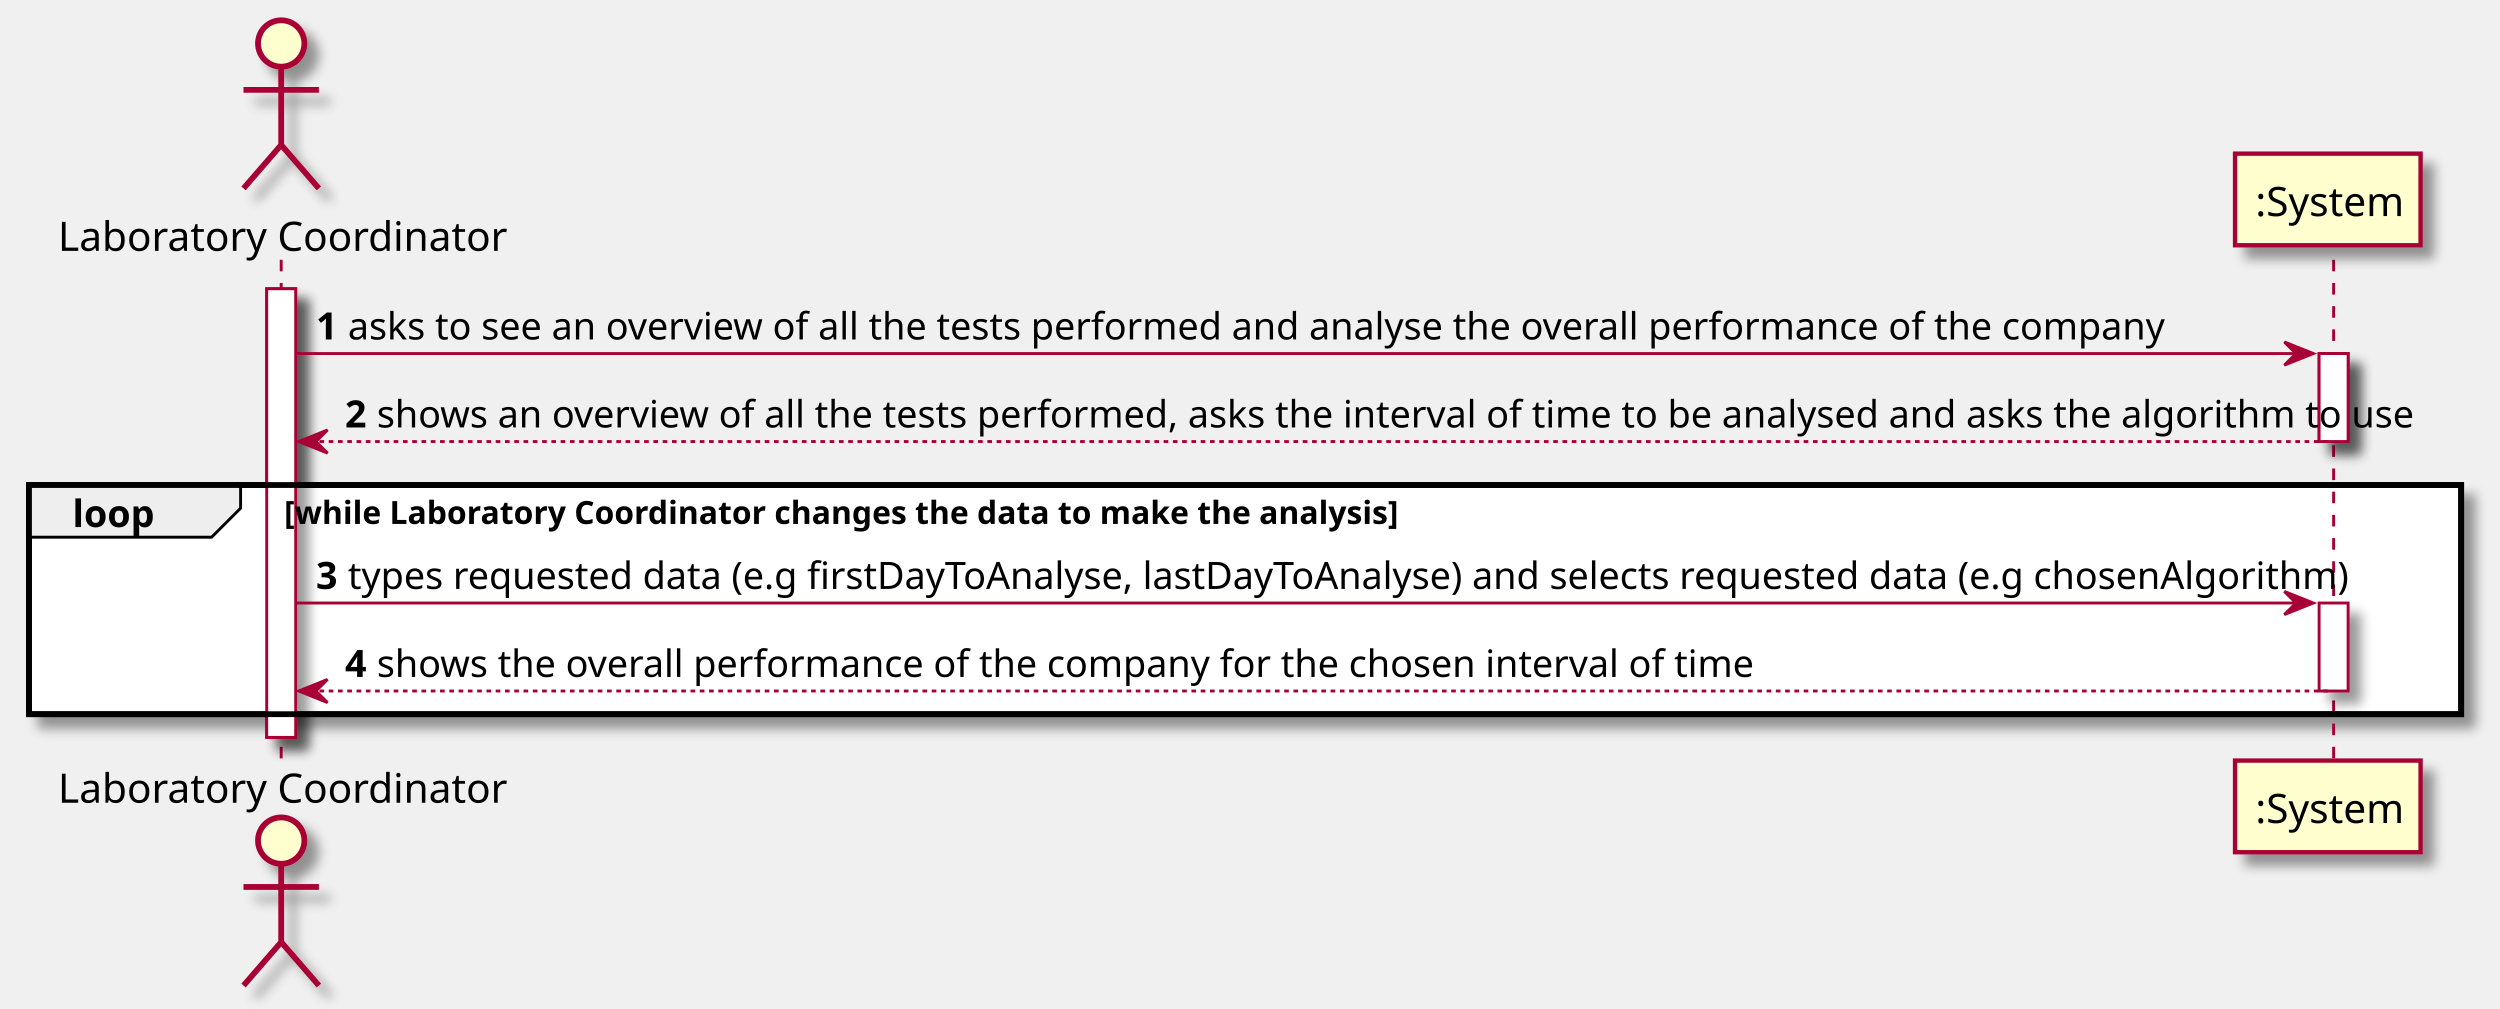
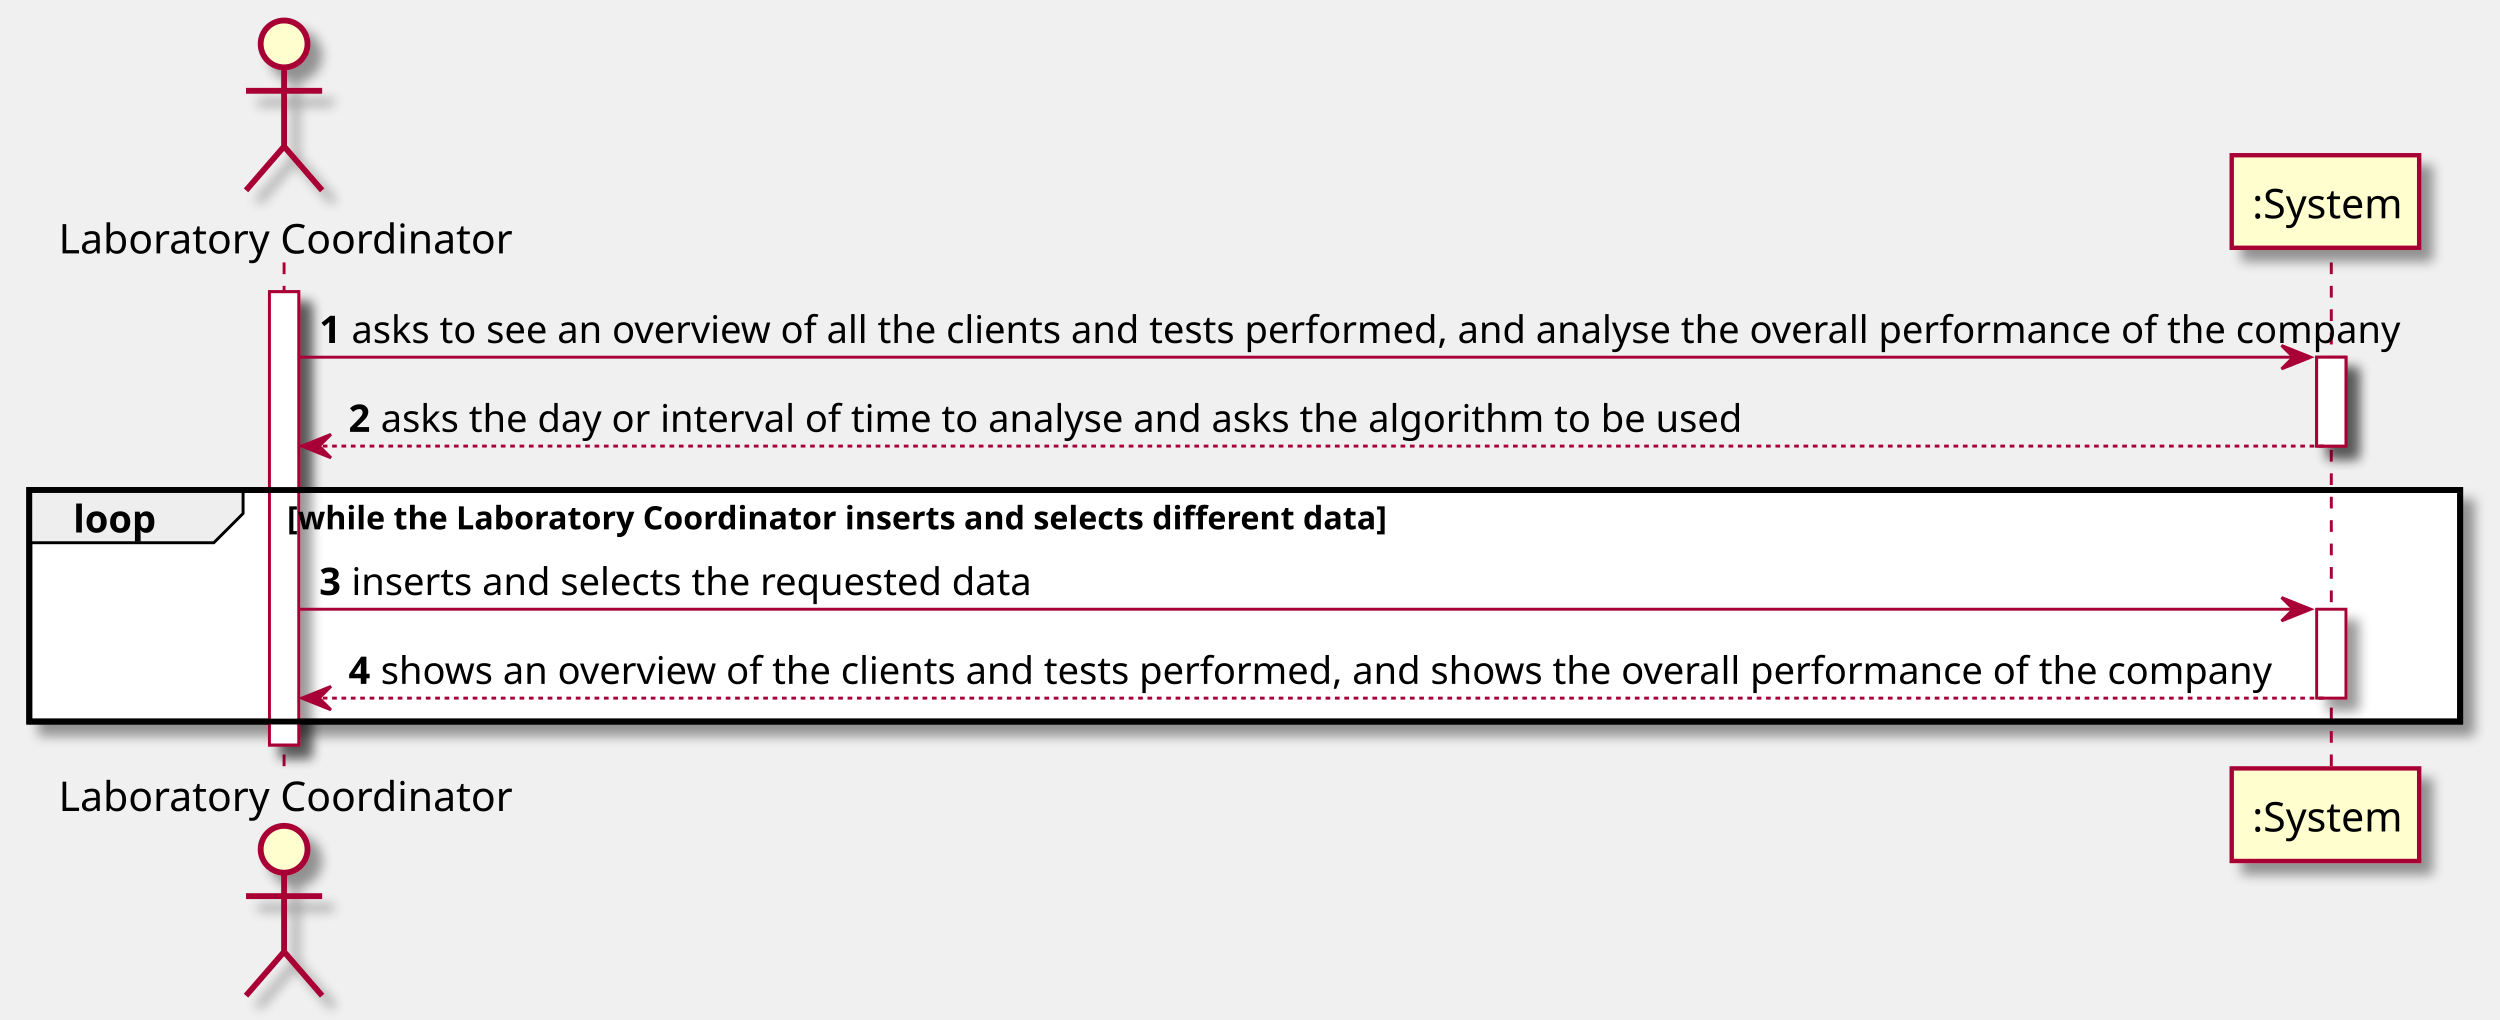
- <svg xmlns="http://www.w3.org/2000/svg" contentScriptType="application/ecmascript" contentStyleType="text/css" height="435px" preserveAspectRatio="none" style="width:1078px;height:435px;background:#FFFFFF;" version="1.1" viewBox="0 0 1078 435" width="1078.75px" zoomAndPan="magnify">
+ <svg xmlns="http://www.w3.org/2000/svg" contentScriptType="application/ecmascript" contentStyleType="text/css" height="435px" preserveAspectRatio="none" style="width:1067px;height:435px;background:#FFFFFF;" version="1.1" viewBox="0 0 1067 435" width="1067.5px" zoomAndPan="magnify">
  <defs>
-     <filter height="300%" id="f9tpshwkp9zgj" width="300%" x="-1" y="-1">
+     <filter height="300%" id="fzwio1xzoffey" width="300%" x="-1" y="-1">
      <feGaussianBlur result="blurOut" stdDeviation="2.5" />
      <feColorMatrix in="blurOut" result="blurOut2" type="matrix" values="0 0 0 0 0 0 0 0 0 0 0 0 0 0 0 0 0 0 .4 0" />
      <feOffset dx="5.0" dy="5.0" in="blurOut2" result="blurOut3" />
      <feBlend in="SourceGraphic" in2="blurOut3" mode="normal" />
    </filter>
  </defs>
  <g>
-     <rect fill="#FFFFFF" filter="url(#f9tpshwkp9zgj)" height="193.447" style="stroke:#A80036;stroke-width:1.25;" width="12.5" x="115" y="124.512" />
-     <rect fill="#FFFFFF" filter="url(#f9tpshwkp9zgj)" height="37.94" style="stroke:#A80036;stroke-width:1.25;" width="12.5" x="1000" y="152.451" />
-     <rect fill="#FFFFFF" filter="url(#f9tpshwkp9zgj)" height="37.94" style="stroke:#A80036;stroke-width:1.25;" width="12.5" x="1000" y="260.019" />
-     <rect fill="#FFFFFF" filter="url(#f9tpshwkp9zgj)" height="98.818" style="stroke:#000000;stroke-width:2.5;" width="1048.75" x="12.5" y="209.141" />
+     <rect fill="#FFFFFF" filter="url(#fzwio1xzoffey)" height="193.447" style="stroke:#A80036;stroke-width:1.25;" width="12.5" x="115" y="124.512" />
+     <rect fill="#FFFFFF" filter="url(#fzwio1xzoffey)" height="37.94" style="stroke:#A80036;stroke-width:1.25;" width="12.5" x="988.75" y="152.451" />
+     <rect fill="#FFFFFF" filter="url(#fzwio1xzoffey)" height="37.94" style="stroke:#A80036;stroke-width:1.25;" width="12.5" x="988.75" y="260.019" />
+     <rect fill="#FFFFFF" filter="url(#fzwio1xzoffey)" height="98.818" style="stroke:#000000;stroke-width:2.5;" width="1037.5" x="12.5" y="209.141" />
    <line style="stroke:#A80036;stroke-width:1.25;stroke-dasharray:5.0,5.0;" x1="121.25" x2="121.25" y1="112.012" y2="329.209" />
-     <line style="stroke:#A80036;stroke-width:1.25;stroke-dasharray:5.0,5.0;" x1="1006.25" x2="1006.25" y1="112.012" y2="329.209" />
+     <line style="stroke:#A80036;stroke-width:1.25;stroke-dasharray:5.0,5.0;" x1="995" x2="995" y1="112.012" y2="329.209" />
    <text fill="#000000" font-family="sans-serif" font-size="17.5" lengthAdjust="spacing" textLength="185" x="25" y="108.166">Laboratory Coordinator</text>
-     <ellipse cx="121.25" cy="18.75" fill="#FEFECE" filter="url(#f9tpshwkp9zgj)" rx="10" ry="10" style="stroke:#A80036;stroke-width:2.5;" />
-     <path d="M121.25,28.75 L121.25,62.5 M105,38.75 L137.5,38.75 M121.25,62.5 L105,81.25 M121.25,62.5 L137.5,81.25 " fill="none" filter="url(#f9tpshwkp9zgj)" style="stroke:#A80036;stroke-width:2.5;" />
+     <ellipse cx="121.25" cy="18.75" fill="#FEFECE" filter="url(#fzwio1xzoffey)" rx="10" ry="10" style="stroke:#A80036;stroke-width:2.5;" />
+     <path d="M121.25,28.75 L121.25,62.5 M105,38.75 L137.5,38.75 M121.25,62.5 L105,81.25 M121.25,62.5 L137.5,81.25 " fill="none" filter="url(#fzwio1xzoffey)" style="stroke:#A80036;stroke-width:2.5;" />
    <text fill="#000000" font-family="sans-serif" font-size="17.5" lengthAdjust="spacing" textLength="185" x="25" y="346.125">Laboratory Coordinator</text>
-     <ellipse cx="121.25" cy="362.471" fill="#FEFECE" filter="url(#f9tpshwkp9zgj)" rx="10" ry="10" style="stroke:#A80036;stroke-width:2.5;" />
-     <path d="M121.25,372.471 L121.25,406.221 M105,382.471 L137.5,382.471 M121.25,406.221 L105,424.971 M121.25,406.221 L137.5,424.971 " fill="none" filter="url(#f9tpshwkp9zgj)" style="stroke:#A80036;stroke-width:2.5;" />
-     <rect fill="#FEFECE" filter="url(#f9tpshwkp9zgj)" height="39.512" style="stroke:#A80036;stroke-width:1.875;" width="80" x="963.75" y="66.25" />
-     <text fill="#000000" font-family="sans-serif" font-size="17.5" lengthAdjust="spacing" textLength="62.5" x="972.5" y="93.166">:System</text>
-     <rect fill="#FEFECE" filter="url(#f9tpshwkp9zgj)" height="39.512" style="stroke:#A80036;stroke-width:1.875;" width="80" x="963.75" y="327.959" />
-     <text fill="#000000" font-family="sans-serif" font-size="17.5" lengthAdjust="spacing" textLength="62.5" x="972.5" y="354.875">:System</text>
-     <rect fill="#FFFFFF" filter="url(#f9tpshwkp9zgj)" height="193.447" style="stroke:#A80036;stroke-width:1.25;" width="12.5" x="115" y="124.512" />
-     <rect fill="#FFFFFF" filter="url(#f9tpshwkp9zgj)" height="37.94" style="stroke:#A80036;stroke-width:1.25;" width="12.5" x="1000" y="152.451" />
-     <rect fill="#FFFFFF" filter="url(#f9tpshwkp9zgj)" height="37.94" style="stroke:#A80036;stroke-width:1.25;" width="12.5" x="1000" y="260.019" />
-     <polygon fill="#A80036" points="985,147.451,997.5,152.451,985,157.451,990,152.451" style="stroke:#A80036;stroke-width:1.25;" />
-     <line style="stroke:#A80036;stroke-width:1.25;" x1="127.5" x2="992.5" y1="152.451" y2="152.451" />
+     <ellipse cx="121.25" cy="362.471" fill="#FEFECE" filter="url(#fzwio1xzoffey)" rx="10" ry="10" style="stroke:#A80036;stroke-width:2.5;" />
+     <path d="M121.25,372.471 L121.25,406.221 M105,382.471 L137.5,382.471 M121.25,406.221 L105,424.971 M121.25,406.221 L137.5,424.971 " fill="none" filter="url(#fzwio1xzoffey)" style="stroke:#A80036;stroke-width:2.5;" />
+     <rect fill="#FEFECE" filter="url(#fzwio1xzoffey)" height="39.512" style="stroke:#A80036;stroke-width:1.875;" width="80" x="952.5" y="66.25" />
+     <text fill="#000000" font-family="sans-serif" font-size="17.5" lengthAdjust="spacing" textLength="62.5" x="961.25" y="93.166">:System</text>
+     <rect fill="#FEFECE" filter="url(#fzwio1xzoffey)" height="39.512" style="stroke:#A80036;stroke-width:1.875;" width="80" x="952.5" y="327.959" />
+     <text fill="#000000" font-family="sans-serif" font-size="17.5" lengthAdjust="spacing" textLength="62.5" x="961.25" y="354.875">:System</text>
+     <rect fill="#FFFFFF" filter="url(#fzwio1xzoffey)" height="193.447" style="stroke:#A80036;stroke-width:1.25;" width="12.5" x="115" y="124.512" />
+     <rect fill="#FFFFFF" filter="url(#fzwio1xzoffey)" height="37.94" style="stroke:#A80036;stroke-width:1.25;" width="12.5" x="988.75" y="152.451" />
+     <rect fill="#FFFFFF" filter="url(#fzwio1xzoffey)" height="37.94" style="stroke:#A80036;stroke-width:1.25;" width="12.5" x="988.75" y="260.019" />
+     <polygon fill="#A80036" points="973.75,147.451,986.25,152.451,973.75,157.451,978.75,152.451" style="stroke:#A80036;stroke-width:1.25;" />
+     <line style="stroke:#A80036;stroke-width:1.25;" x1="127.5" x2="981.25" y1="152.451" y2="152.451" />
    <text fill="#000000" font-family="sans-serif" font-size="16.25" font-weight="bold" lengthAdjust="spacing" textLength="8.75" x="136.25" y="146.381">1</text>
-     <text fill="#000000" font-family="sans-serif" font-size="16.25" lengthAdjust="spacing" textLength="735" x="150" y="146.381">asks to see an overview of all the tests performed and analyse the overall performance of the company</text>
+     <text fill="#000000" font-family="sans-serif" font-size="16.25" lengthAdjust="spacing" textLength="823.75" x="150" y="146.381">asks to see an overview of all the clients and tests performed, and analyse the overall performance of the company</text>
    <polygon fill="#A80036" points="141.25,185.391,128.75,190.391,141.25,195.391,136.25,190.391" style="stroke:#A80036;stroke-width:1.25;" />
-     <line style="stroke:#A80036;stroke-width:1.25;stroke-dasharray:2.0,2.0;" x1="133.75" x2="1005" y1="190.391" y2="190.391" />
+     <line style="stroke:#A80036;stroke-width:1.25;stroke-dasharray:2.0,2.0;" x1="133.75" x2="993.75" y1="190.391" y2="190.391" />
    <text fill="#000000" font-family="sans-serif" font-size="16.25" font-weight="bold" lengthAdjust="spacing" textLength="8.75" x="148.75" y="184.32">2</text>
-     <text fill="#000000" font-family="sans-serif" font-size="16.25" lengthAdjust="spacing" textLength="828.75" x="162.5" y="184.32">shows an overview of all the tests performed, asks the interval of time to be analysed and asks the algorithm to use</text>
+     <text fill="#000000" font-family="sans-serif" font-size="16.25" lengthAdjust="spacing" textLength="552.5" x="162.5" y="184.32">asks the day or interval of time to analyse and asks the algorithm to be used</text>
    <path d="M12.5,209.141 L103.75,209.141 L103.75,219.141 L91.25,231.641 L12.5,231.641 L12.5,209.141 " fill="#EEEEEE" style="stroke:#000000;stroke-width:1.25;" />
-     <rect fill="none" height="98.818" style="stroke:#000000;stroke-width:2.5;" width="1048.75" x="12.5" y="209.141" />
+     <rect fill="none" height="98.818" style="stroke:#000000;stroke-width:2.5;" width="1037.5" x="12.5" y="209.141" />
    <text fill="#000000" font-family="sans-serif" font-size="16.25" font-weight="bold" lengthAdjust="spacing" textLength="35" x="31.25" y="227.26">loop</text>
-     <text fill="#000000" font-family="sans-serif" font-size="13.75" font-weight="bold" lengthAdjust="spacing" textLength="480" x="122.5" y="225.914">[while Laboratory Coordinator changes the data to make the analysis]</text>
-     <polygon fill="#A80036" points="985,255.019,997.5,260.019,985,265.019,990,260.019" style="stroke:#A80036;stroke-width:1.25;" />
-     <line style="stroke:#A80036;stroke-width:1.25;" x1="127.5" x2="992.5" y1="260.019" y2="260.019" />
+     <text fill="#000000" font-family="sans-serif" font-size="13.75" font-weight="bold" lengthAdjust="spacing" textLength="472.5" x="122.5" y="225.914">[while the Laboratory Coordinator inserts and selects different data]</text>
+     <polygon fill="#A80036" points="973.75,255.019,986.25,260.019,973.75,265.019,978.75,260.019" style="stroke:#A80036;stroke-width:1.25;" />
+     <line style="stroke:#A80036;stroke-width:1.25;" x1="127.5" x2="981.25" y1="260.019" y2="260.019" />
    <text fill="#000000" font-family="sans-serif" font-size="16.25" font-weight="bold" lengthAdjust="spacing" textLength="8.75" x="136.25" y="253.949">3</text>
-     <text fill="#000000" font-family="sans-serif" font-size="16.25" lengthAdjust="spacing" textLength="832.5" x="150" y="253.949">types requested data (e.g firstDayToAnalyse, lastDayToAnalyse) and selects requested data (e.g chosenAlgorithm)</text>
+     <text fill="#000000" font-family="sans-serif" font-size="16.25" lengthAdjust="spacing" textLength="277.5" x="150" y="253.949">inserts and selects the requested data</text>
    <polygon fill="#A80036" points="141.25,292.959,128.75,297.959,141.25,302.959,136.25,297.959" style="stroke:#A80036;stroke-width:1.25;" />
-     <line style="stroke:#A80036;stroke-width:1.25;stroke-dasharray:2.0,2.0;" x1="133.75" x2="1005" y1="297.959" y2="297.959" />
+     <line style="stroke:#A80036;stroke-width:1.25;stroke-dasharray:2.0,2.0;" x1="133.75" x2="993.75" y1="297.959" y2="297.959" />
    <text fill="#000000" font-family="sans-serif" font-size="16.25" font-weight="bold" lengthAdjust="spacing" textLength="8.75" x="148.75" y="291.888">4</text>
-     <text fill="#000000" font-family="sans-serif" font-size="16.25" lengthAdjust="spacing" textLength="550" x="162.5" y="291.888">shows the overall performance of the company for the chosen interval of time</text>
+     <text fill="#000000" font-family="sans-serif" font-size="16.25" lengthAdjust="spacing" textLength="753.75" x="162.5" y="291.888">shows an overview of the clients and tests performed, and shows the overall performance of the company</text>
  </g>
</svg>
